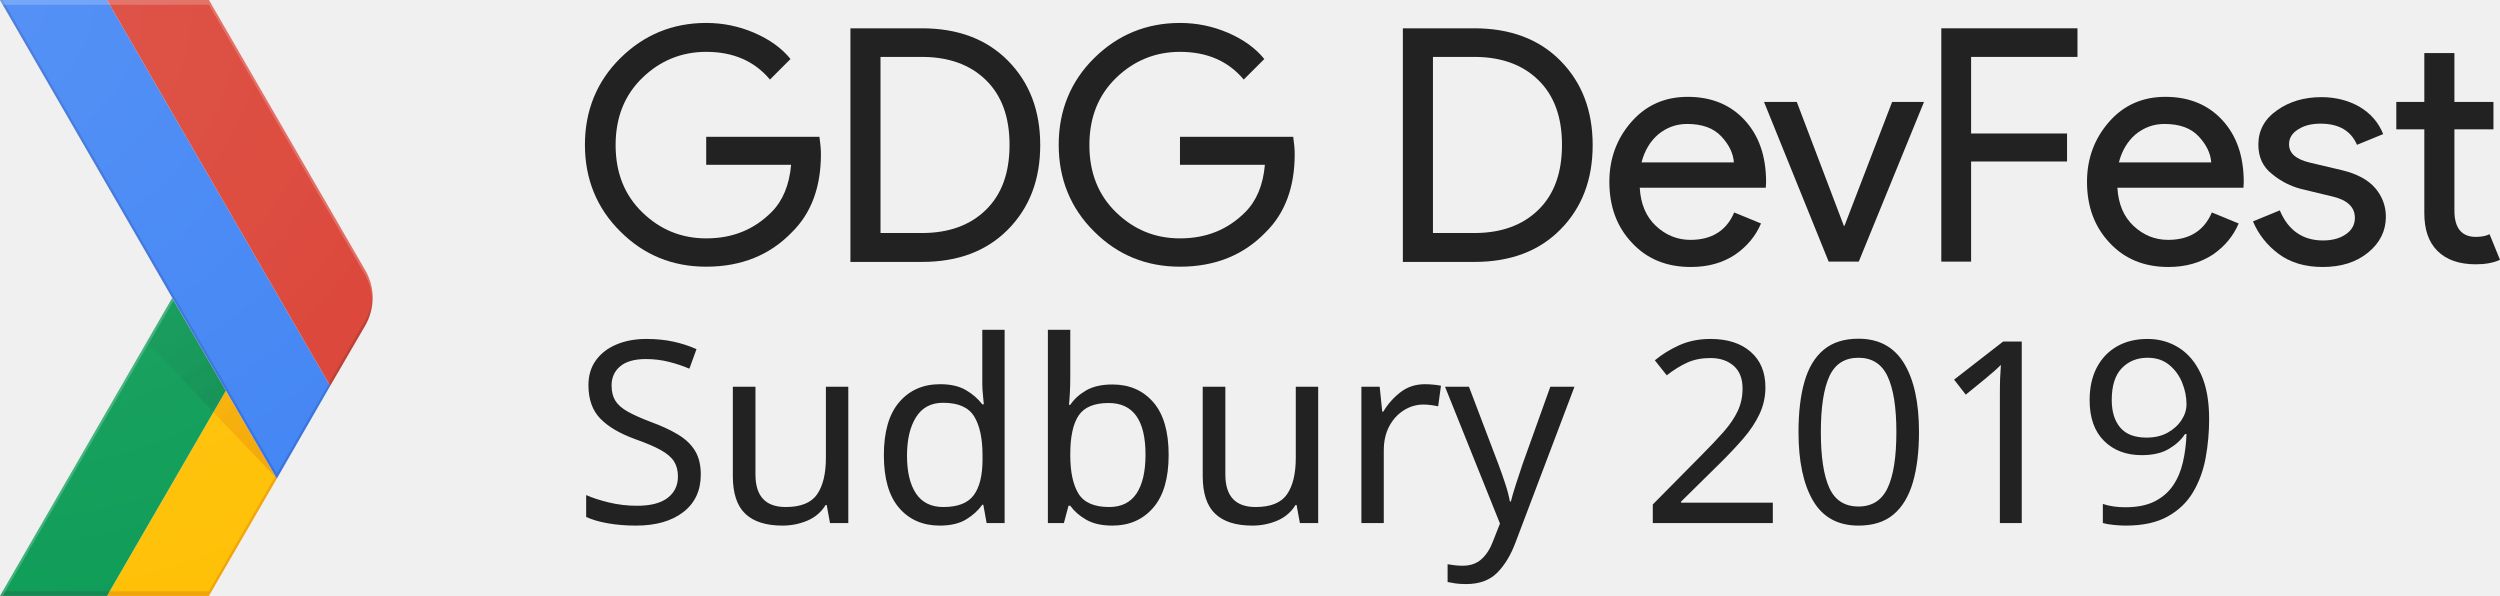
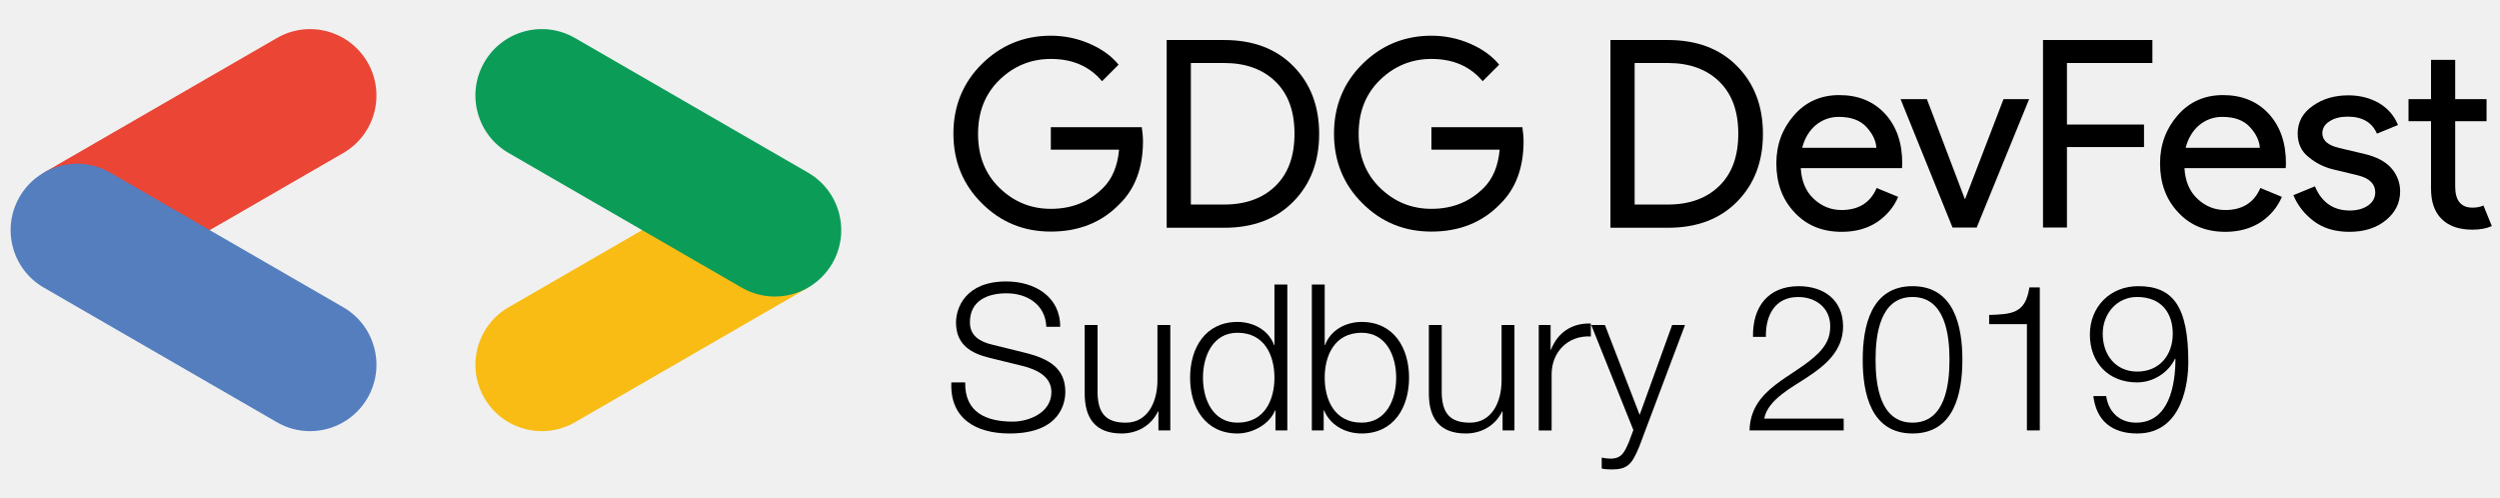
- <svg xmlns="http://www.w3.org/2000/svg" version="1.1" viewBox="0 0 839 200" id="Layer_4">
-   <defs id="defs74" />
-   <style id="style2">.st0{fill:none;} .st1{fill:#FFC107;} .st2{fill:#0F9D58;} .st3{opacity:0.2;fill:#BF360C;enable-background:new ;} .st4{opacity:0.2;fill:#263238;enable-background:new ;} .st5{opacity:0.2;fill:#FFFFFF;enable-background:new ;} .st6{fill:url(#XMLID_126_);} .st7{fill:url(#XMLID_127_);} .st8{fill:#4285F4;} .st9{fill:#DB4437;} .st10{opacity:0.2;fill:#1A237E;enable-background:new ;} .st11{opacity:0.2;fill:#3E2723;enable-background:new ;} .st12{fill:url(#XMLID_128_);} .st13{fill:#222222;}</style>
-   <g id="XMLID_60_">
-     <g id="XMLID_61_">
-       <g id="XMLID_62_">
-         <path d="M122.5 90.6L70.1 0H0l57.8 100L0 200h70.1l52.4-90.6c3.3-5.8 3.3-13 0-18.8z" class="st0" id="XMLID_106_" />
-         <path d="M92.4 159.8l-16.6-28.7L35.9 200h34.2l22.8-39.4z" class="st1" id="XMLID_105_" />
-         <path d="M122.5 90.6L70.1 0H0l57.8 100L0 200h70.1l52.4-90.6c3.3-5.8 3.3-13 0-18.8z" class="st0" id="XMLID_104_" />
-         <path d="M57.8 100l18 31.1L35.9 200H0z" class="st2" id="XMLID_103_" />
-         <path d="M122.5 90.6L70.1 0H0l57.8 100L0 200h70.1l52.4-90.6c3.3-5.8 3.3-13 0-18.8z" class="st0" id="XMLID_102_" />
-         <path d="M70.1 198.4H36.8l-.9 1.6h34.2l22.8-39.4-.5-.8z" class="st3" id="XMLID_101_" />
-         <path d="M122.5 90.6L70.1 0H0l57.8 100L0 200h70.1l52.4-90.6c3.3-5.8 3.3-13 0-18.8z" class="st0" id="XMLID_100_" />
-         <path d="M.9 198.4L0 200h35.9l.9-1.6z" class="st4" id="XMLID_99_" />
-         <path d="M122.5 90.6L70.1 0H0l57.8 100L0 200h70.1l52.4-90.6c3.3-5.8 3.3-13 0-18.8z" class="st0" id="XMLID_98_" />
-         <path d="M0 200h.9l57.4-99.2-.5-.8z" class="st5" id="XMLID_96_" />
-         <path d="M122.5 90.6L70.1 0H0l57.8 100L0 200h70.1l52.4-90.6c3.3-5.8 3.3-13 0-18.8z" class="st0" id="XMLID_94_" />
-         <radialGradient gradientUnits="userSpaceOnUse" gradientTransform="matrix(1 0 0 -1 0 2867.46)" r="69.162" cy="2707.501" cx="92.62" id="XMLID_126_">
-           <stop id="stop15" stop-opacity=".2" stop-color="#BF360C" offset="0" />
-           <stop id="stop17" stop-opacity=".02" stop-color="#BF360C" offset="1" />
-         </radialGradient>
-         <path d="M92.9 160.6l-17.1-29.5-4.2 7.2z" class="st6" id="XMLID_92_" />
-         <path d="M122.5 90.6L70.1 0H0l57.8 100L0 200h70.1l52.4-90.6c3.3-5.8 3.3-13 0-18.8z" class="st0" id="XMLID_90_" />
-         <radialGradient gradientUnits="userSpaceOnUse" gradientTransform="matrix(1 0 0 -1 0 2867.46)" r="69.723" cy="2707.063" cx="92.423" id="XMLID_127_">
-           <stop id="stop22" stop-opacity=".2" stop-color="#263238" offset="0" />
-           <stop id="stop24" stop-opacity=".02" stop-color="#263238" offset="1" />
-         </radialGradient>
-         <path d="M71.6 138.3l4.2-7.2-18-31.1-8.5 14.8z" class="st7" id="XMLID_89_" />
-         <path d="M122.5 90.6L70.1 0H0l57.8 100L0 200h70.1l52.4-90.6c3.3-5.8 3.3-13 0-18.8z" class="st0" id="XMLID_88_" />
-         <g id="XMLID_85_">
-           <g id="XMLID_86_">
-             <path d="M35.9 0H0l92.9 160.6 17.9-31.1z" class="st8" id="XMLID_87_" />
-           </g>
-         </g>
-         <path d="M122.5 90.6L70.1 0H0l57.8 100L0 200h70.1l52.4-90.6c3.3-5.8 3.3-13 0-18.8z" class="st0" id="XMLID_84_" />
-         <path d="M122.5 109.4c3.4-5.8 3.4-13 0-18.8L70.1 0H35.9l74.9 129.5 11.7-20.1z" class="st9" id="XMLID_83_" />
-         <path d="M122.5 90.6L70.1 0H0l57.8 100L0 200h70.1l52.4-90.6c3.3-5.8 3.3-13 0-18.8z" class="st0" id="XMLID_82_" />
-         <path d="M110.8 129.5l-.4-.8L92.9 159 .9 0H0l92.9 160.6 17.9-31.1z" class="st10" id="XMLID_71_" />
-         <path d="M122.5 90.6L70.1 0H0l57.8 100L0 200h70.1l52.4-90.6c3.3-5.8 3.3-13 0-18.8z" class="st0" id="XMLID_69_" />
-         <path d="M70.1 1.6l52.4 90.6c1.5 2.7 2.3 5.6 2.5 8.6.1-3.5-.7-7-2.5-10.2L70.1 0H0l.9 1.6h69.2z" class="st5" id="XMLID_67_" />
-         <path d="M122.5 90.6L70.1 0H0l57.8 100L0 200h70.1l52.4-90.6c3.3-5.8 3.3-13 0-18.8z" class="st0" id="XMLID_66_" />
-         <path d="M110.8 129.5l11.6-20.1c1.8-3.1 2.6-6.7 2.5-10.2-.1 3-.9 5.9-2.5 8.6l-12.1 20.9.5.8z" class="st11" id="XMLID_65_" />
-         <path d="M122.5 90.6L70.1 0H0l57.8 100L0 200h70.1l52.4-90.6c3.3-5.8 3.3-13 0-18.8z" class="st0" id="XMLID_64_" />
-         <radialGradient gradientUnits="userSpaceOnUse" gradientTransform="matrix(1 0 0 -1 0 2867.46)" r="209.922" cy="2865.898" cx="-1.563" id="XMLID_128_">
-           <stop id="stop41" stop-opacity=".1" stop-color="#FFF" offset="0" />
-           <stop id="stop43" stop-opacity="0" stop-color="#FFF" offset="1" />
-         </radialGradient>
-         <path d="M122.5 90.6L70.1 0H0l57.8 100L0 200h70.1l52.4-90.6c3.3-5.8 3.3-13 0-18.8z" class="st12" id="XMLID_63_" />
-       </g>
+ <svg xmlns="http://www.w3.org/2000/svg" version="1.1" id="Layer_1" x="0px" y="0px" viewBox="0 0 1044 207.56" style="enable-background:new 0 0 1044 207.56;" xml:space="preserve">
+   <style type="text/css">
+ 	.st0{enable-background:new    ;}
+ 	.st1{fill:#EA4535;}
+ 	.st2{fill:#557EBF;}
+ 	.st3{fill:#F9BC15;}
+ 	.st4{fill:#0B9D58;}
+ </style>
+   <g id="XMLID_7_">
+     <path id="XMLID_2_" d="M477.5,59.01c0,10.9-3.2,19.7-9.7,26.1c-7.4,7.7-17,11.6-28.8,11.6c-11.3,0-20.9-3.9-28.8-11.8   c-7.9-7.8-11.9-17.6-11.9-29.1s4-21.3,11.9-29.1s17.5-11.8,28.8-11.8c5.6,0,11,1.1,16.1,3.3s9.2,5.1,12.2,8.8l-6.9,6.9   c-5.2-6.2-12.3-9.3-21.4-9.3c-8.2,0-15.4,2.9-21.4,8.7s-9,13.3-9,22.6s3,16.8,9,22.6c6,5.8,13.1,8.7,21.4,8.7   c8.8,0,16-2.9,21.9-8.8c3.8-3.8,6-9.1,6.6-15.9H439v-9.4h38C477.3,55.21,477.5,57.11,477.5,59.01L477.5,59.01z" />
+     <path id="XMLID_4_" d="M487.4,95.01v-78.3h24c12,0,21.7,3.6,28.9,10.9s10.8,16.7,10.8,28.3s-3.6,21-10.8,28.3   c-7.2,7.3-16.8,10.9-28.9,10.9h-24V95.01z M497.5,85.41h13.9c9,0,16.2-2.6,21.5-7.8c5.3-5.2,7.9-12.4,7.9-21.8   c0-9.3-2.6-16.5-7.9-21.7s-12.5-7.8-21.5-7.8h-13.9C497.5,26.31,497.5,85.41,497.5,85.41z" />
+     <path id="XMLID_8_" d="M636.5,59.01c0,10.9-3.2,19.7-9.7,26.1c-7.4,7.7-17,11.6-28.8,11.6c-11.3,0-20.9-3.9-28.8-11.8   c-7.9-7.8-11.9-17.6-11.9-29.1s4-21.3,11.9-29.1c7.9-7.8,17.5-11.8,28.8-11.8c5.6,0,11,1.1,16.1,3.3c5.1,2.2,9.2,5.1,12.2,8.8   l-6.9,6.9c-5.2-6.2-12.3-9.3-21.4-9.3c-8.2,0-15.4,2.9-21.4,8.7s-9,13.3-9,22.6s3,16.8,9,22.6c6,5.8,13.1,8.7,21.4,8.7   c8.8,0,16-2.9,21.9-8.8c3.8-3.8,6-9.1,6.6-15.9H598v-9.4h38C636.3,55.21,636.5,57.11,636.5,59.01L636.5,59.01z" />
+     <path id="XMLID_10_" d="M672.8,95.01v-78.3h24c12,0,21.7,3.6,28.9,10.9s10.8,16.7,10.8,28.3s-3.6,21-10.8,28.3   s-16.8,10.9-28.9,10.9h-24V95.01z M682.9,85.41h13.9c9,0,16.2-2.6,21.5-7.8c5.3-5.2,7.9-12.4,7.9-21.8c0-9.3-2.6-16.5-7.9-21.7   c-5.3-5.2-12.5-7.8-21.5-7.8h-13.9C682.9,26.31,682.9,85.41,682.9,85.41z" />
+     <path id="XMLID_13_" d="M769.4,96.81c-8.1,0-14.7-2.7-19.7-8.1c-5.1-5.4-7.6-12.2-7.6-20.5c0-7.8,2.5-14.5,7.4-20.1   s11.2-8.4,18.9-8.4c7.9,0,14.3,2.6,19.1,7.8s7.2,12.1,7.2,20.8l-0.1,1.9h-42.3c0.3,5.4,2.1,9.7,5.4,12.8c3.3,3.1,7.2,4.7,11.6,4.7   c7.2,0,12.1-3.1,14.7-9.2l9,3.7c-1.8,4.2-4.6,7.6-8.6,10.4C780.2,95.41,775.3,96.81,769.4,96.81L769.4,96.81z M783.9,61.81   c-0.2-3.1-1.6-6-4.2-8.8c-2.6-2.8-6.4-4.2-11.5-4.2c-3.7,0-6.9,1.2-9.7,3.5c-2.7,2.3-4.6,5.5-5.6,9.4h31V61.81z" />
+     <path id="XMLID_16_" d="M815.7,95.01L794,41.41h11l15.8,41.6h0.2l16-41.6h10.7l-21.9,53.6H815.7z" />
+     <path id="XMLID_18_" d="M863.6,95.01h-10.1v-78.3h45.7v9.6h-35.7v25.7h32.2v9.4h-32.2v33.6H863.6z" />
+     <path id="XMLID_20_" d="M929.7,96.81c-8.1,0-14.7-2.7-19.7-8.1c-5.1-5.4-7.6-12.2-7.6-20.5c0-7.8,2.5-14.5,7.4-20.1   s11.2-8.4,18.9-8.4c7.9,0,14.3,2.6,19.1,7.8s7.2,12.1,7.2,20.8l-0.1,1.9h-42.3c0.3,5.4,2.1,9.7,5.4,12.8c3.3,3.1,7.2,4.7,11.6,4.7   c7.2,0,12.1-3.1,14.7-9.2l9,3.7c-1.8,4.2-4.6,7.6-8.6,10.4C940.4,95.41,935.5,96.81,929.7,96.81L929.7,96.81z M944.1,61.81   c-0.2-3.1-1.6-6-4.2-8.8c-2.6-2.8-6.4-4.2-11.5-4.2c-3.7,0-6.9,1.2-9.7,3.5c-2.7,2.3-4.6,5.5-5.6,9.4h31V61.81z" />
+     <path id="XMLID_27_" d="M981.5,96.81c-6,0-10.9-1.5-14.8-4.4c-3.9-2.9-6.8-6.6-8.6-10.9l9-3.7c2.8,6.7,7.7,10.1,14.5,10.1   c3.1,0,5.7-0.7,7.7-2.1s3-3.2,3-5.5c0-3.5-2.4-5.9-7.3-7.1l-10.8-2.6c-3.4-0.9-6.7-2.5-9.7-5c-3.1-2.4-4.6-5.7-4.6-9.9   c0-4.7,2.1-8.6,6.3-11.5c4.2-3,9.2-4.4,14.9-4.4c4.7,0,9,1.1,12.7,3.2c3.7,2.2,6.4,5.2,8,9.2l-8.8,3.6c-2-4.7-6.1-7.1-12.2-7.1   c-3,0-5.5,0.6-7.5,1.9c-2,1.2-3.1,2.9-3.1,5c0,3.1,2.4,5.1,7.1,6.2l10.6,2.5c5,1.2,8.8,3.2,11.2,6c2.4,2.8,3.6,6.1,3.6,9.6   c0,4.8-2,8.8-5.9,12C992.8,95.21,987.7,96.81,981.5,96.81L981.5,96.81z" />
+     <path id="XMLID_29_" d="M1032.9,95.91c-5.6,0-9.9-1.5-12.9-4.5s-4.4-7.2-4.4-12.7v-28.1h-9.4v-9.2h9.4v-16.4h10.1v16.4h13.1v9.2   h-13.1v27.3c0,5.8,2.4,8.8,7.2,8.8c1.8,0,3.4-0.3,4.6-0.9l3.5,8.6C1038.8,95.41,1036.1,95.91,1032.9,95.91L1032.9,95.91z" />
+     <g class="st0">
+       <path d="M403.23,159.69c-0.26,12.54,8.79,16.38,19.88,16.38c6.4,0,16.13-3.5,16.13-12.37c0-6.91-6.91-9.64-12.54-11.01    l-13.57-3.33c-7.17-1.79-13.74-5.2-13.74-14.68c0-5.97,3.84-17.15,20.99-17.15c12.03,0,22.61,6.48,22.53,18.94h-5.8    c-0.34-9.3-8.02-13.99-16.64-13.99c-7.94,0-15.27,3.07-15.27,12.12c0,5.72,4.27,8.11,9.22,9.3l14.85,3.67    c8.62,2.3,15.79,6.06,15.79,16.04c0,4.18-1.71,17.41-23.29,17.41c-14.42,0-25-6.49-24.32-21.33H403.23z" />
+       <path d="M488.9,179.74h-4.95v-7.94h-0.17c-2.82,5.89-8.62,9.22-15.19,9.22c-11.09,0-15.44-6.49-15.44-16.72v-28.58h5.38v28.67    c0.26,7.94,3.24,12.12,11.78,12.12c9.21,0,13.23-8.7,13.23-17.66v-23.12h5.38V179.74z" />
+       <path d="M537.8,179.74h-4.95v-8.36h-0.17c-2.3,5.72-9.3,9.64-15.7,9.64c-13.4,0-19.8-10.84-19.8-23.29s6.4-23.29,19.8-23.29    c6.57,0,12.97,3.33,15.27,9.64h0.17v-25.26h5.38V179.74z M516.98,176.5c11.43,0,15.44-9.64,15.44-18.77s-4.01-18.77-15.44-18.77    c-10.24,0-14.42,9.64-14.42,18.77S506.74,176.5,516.98,176.5z" />
+       <path d="M548.04,118.82h5.38v25.26h0.17c2.3-6.31,8.7-9.64,15.27-9.64c13.4,0,19.8,10.84,19.8,23.29s-6.4,23.29-19.8,23.29    c-7.08,0-13.23-3.67-15.7-9.64h-0.17v8.36h-4.95V118.82z M568.86,138.96c-11.43,0-15.44,9.64-15.44,18.77s4.01,18.77,15.44,18.77    c10.24,0,14.42-9.64,14.42-18.77S579.1,138.96,568.86,138.96z" />
+       <path d="M632.68,179.74h-4.95v-7.94h-0.17c-2.82,5.89-8.62,9.22-15.19,9.22c-11.09,0-15.44-6.49-15.44-16.72v-28.58h5.38v28.67    c0.26,7.94,3.24,12.12,11.77,12.12c9.22,0,13.23-8.7,13.23-17.66v-23.12h5.38V179.74z" />
+       <path d="M642.84,135.71h4.95v10.33h0.17c2.73-7.08,8.7-11.26,16.64-10.92v5.38c-9.73-0.51-16.38,6.66-16.38,15.79v23.46h-5.38    V135.71z" />
+       <path d="M664.77,135.71h5.72l14.51,37.54l13.57-37.54h5.38l-19.11,50.77c-3.07,7.42-4.86,9.56-11.6,9.56    c-2.13-0.09-3.24-0.09-4.1-0.43v-4.52c1.28,0.26,2.47,0.43,3.67,0.43c4.78,0,5.89-2.82,7.68-6.91l1.88-5.03L664.77,135.71z" />
+       <path d="M770.24,179.74H730.9c0.43-17.75,18.6-22.1,28.76-32.25c3.24-3.33,4.95-6.48,4.95-11.26c0-7.76-6.14-12.2-13.4-12.2    c-9.81,0-13.65,7.85-13.48,16.64h-5.38c-0.26-12.29,6.14-21.16,19.11-21.16c10.41,0,18.52,5.72,18.52,16.81    c0,9.98-7.25,16.21-15.02,21.25c-5.8,3.93-16.47,9.22-17.92,17.24h33.19V179.74z" />
+       <path d="M819.82,150.22c0,13.99-3.41,30.8-20.82,30.8c-17.41,0-20.82-16.81-20.82-30.72c0-13.99,3.41-30.8,20.82-30.8    C816.41,119.5,819.82,136.31,819.82,150.22z M783.55,150.22c0,10.41,1.79,26.28,15.44,26.28s15.44-15.87,15.44-26.28    c0-10.32-1.79-26.2-15.44-26.2S783.55,139.89,783.55,150.22z" />
+       <path d="M831,131.53c9.39-0.34,15.19-0.51,16.81-11.52h4.35v59.73h-5.38v-44.37H831V131.53z" />
+       <path d="M879.9,165.41c0.94,6.57,5.55,11.09,12.46,11.09c13.91,0,16.47-15.87,16.47-26.71h-0.17c-2.82,5.89-9.13,9.9-15.87,9.9    c-11.95,0-19.71-8.28-19.71-19.97c0-11.6,8.45-20.22,20.22-20.22c14.51,0,20.91,8.45,20.91,31.74c0,7.08-1.79,29.78-21.33,29.78    c-10.5,0-17.07-5.21-18.35-15.62H879.9z M907.71,139.38c0-8.45-4.52-15.36-14.93-15.36c-8.53,0-14.33,7.08-14.33,15.36    c0,8.7,5.29,15.79,14.42,15.79C902.25,155.17,907.71,148.17,907.71,139.38z" />
    </g>
  </g>
-   <g id="XMLID_7_">
-     <path d="M275.5 51.8c0 10.9-3.2 19.7-9.7 26.1-7.4 7.7-17 11.6-28.8 11.6-11.3 0-20.9-3.9-28.8-11.8-7.9-7.8-11.9-17.6-11.9-29.1s4-21.3 11.9-29.1c7.9-7.8 17.5-11.8 28.8-11.8 5.6 0 11 1.1 16.1 3.3 5.1 2.2 9.2 5.1 12.2 8.8l-6.9 6.9c-5.2-6.2-12.3-9.3-21.4-9.3-8.2 0-15.4 2.9-21.4 8.7-6 5.8-9 13.3-9 22.6s3 16.8 9 22.6c6 5.8 13.1 8.7 21.4 8.7 8.8 0 16-2.9 21.9-8.8 3.8-3.8 6-9.1 6.6-15.9H237v-9.4h38c.3 2.1.5 4 .5 5.9z" class="st13" id="XMLID_2_" />
-     <path d="M285.4 87.8V9.5h24c12 0 21.7 3.6 28.9 10.9 7.2 7.3 10.8 16.7 10.8 28.3s-3.6 21-10.8 28.3c-7.2 7.3-16.8 10.9-28.9 10.9h-24zm10.1-9.6h13.9c9 0 16.2-2.6 21.5-7.8 5.3-5.2 7.9-12.4 7.9-21.8 0-9.3-2.6-16.5-7.9-21.7-5.3-5.2-12.5-7.8-21.5-7.8h-13.9v59.1z" class="st13" id="XMLID_4_" />
-     <path d="M434.5 51.8c0 10.9-3.2 19.7-9.7 26.1-7.4 7.7-17 11.6-28.8 11.6-11.3 0-20.9-3.9-28.8-11.8-7.9-7.8-11.9-17.6-11.9-29.1s4-21.3 11.9-29.1c7.9-7.8 17.5-11.8 28.8-11.8 5.6 0 11 1.1 16.1 3.3 5.1 2.2 9.2 5.1 12.2 8.8l-6.9 6.9c-5.2-6.2-12.3-9.3-21.4-9.3-8.2 0-15.4 2.9-21.4 8.7-6 5.8-9 13.3-9 22.6s3 16.8 9 22.6c6 5.8 13.1 8.7 21.4 8.7 8.8 0 16-2.9 21.9-8.8 3.8-3.8 6-9.1 6.6-15.9H396v-9.4h38c.3 2.1.5 4 .5 5.9z" class="st13" id="XMLID_8_" />
-     <path d="M470.8 87.8V9.5h24c12 0 21.7 3.6 28.9 10.9 7.2 7.3 10.8 16.7 10.8 28.3s-3.6 21-10.8 28.3c-7.2 7.3-16.8 10.9-28.9 10.9h-24zm10.1-9.6h13.9c9 0 16.2-2.6 21.5-7.8 5.3-5.2 7.9-12.4 7.9-21.8 0-9.3-2.6-16.5-7.9-21.7-5.3-5.2-12.5-7.8-21.5-7.8h-13.9v59.1z" class="st13" id="XMLID_10_" />
-     <path d="M567.4 89.6c-8.1 0-14.7-2.7-19.7-8.1-5.1-5.4-7.6-12.2-7.6-20.5 0-7.8 2.5-14.5 7.4-20.1 4.9-5.6 11.2-8.4 18.9-8.4 7.9 0 14.3 2.6 19.1 7.8 4.8 5.2 7.2 12.1 7.2 20.8l-.1 1.9h-42.3c.3 5.4 2.1 9.7 5.4 12.8 3.3 3.1 7.2 4.7 11.6 4.7 7.2 0 12.1-3.1 14.7-9.2l9 3.7c-1.8 4.2-4.6 7.6-8.6 10.4-4.2 2.8-9.1 4.2-15 4.2zm14.5-35c-.2-3.1-1.6-6-4.2-8.8-2.6-2.8-6.4-4.2-11.5-4.2-3.7 0-6.9 1.2-9.7 3.5-2.7 2.3-4.6 5.5-5.6 9.4h31z" class="st13" id="XMLID_13_" />
-     <path d="M613.7 87.8L592 34.2h11l15.8 41.6h.2l16-41.6h10.7l-21.9 53.6h-10.1z" class="st13" id="XMLID_16_" />
-     <path d="M661.6 87.8h-10.1V9.5h45.7v9.6h-35.7v25.7h32.2v9.4h-32.2v33.6z" class="st13" id="XMLID_18_" />
-     <path d="M727.7 89.6c-8.1 0-14.7-2.7-19.7-8.1-5.1-5.4-7.6-12.2-7.6-20.5 0-7.8 2.5-14.5 7.4-20.1 4.9-5.6 11.2-8.4 18.9-8.4 7.9 0 14.3 2.6 19.1 7.8 4.8 5.2 7.2 12.1 7.2 20.8l-.1 1.9h-42.3c.3 5.4 2.1 9.7 5.4 12.8 3.3 3.1 7.2 4.7 11.6 4.7 7.2 0 12.1-3.1 14.7-9.2l9 3.7c-1.8 4.2-4.6 7.6-8.6 10.4-4.3 2.8-9.2 4.2-15 4.2zm14.4-35c-.2-3.1-1.6-6-4.2-8.8-2.6-2.8-6.4-4.2-11.5-4.2-3.7 0-6.9 1.2-9.7 3.5-2.7 2.3-4.6 5.5-5.6 9.4h31z" class="st13" id="XMLID_20_" />
-     <path d="M779.5 89.6c-6 0-10.9-1.5-14.8-4.4-3.9-2.9-6.8-6.6-8.6-10.9l9-3.7c2.8 6.7 7.7 10.1 14.5 10.1 3.1 0 5.7-.7 7.7-2.1 2-1.4 3-3.2 3-5.5 0-3.5-2.4-5.9-7.3-7.1l-10.8-2.6c-3.4-.9-6.7-2.5-9.7-5-3.1-2.4-4.6-5.7-4.6-9.9 0-4.7 2.1-8.6 6.3-11.5 4.2-3 9.2-4.4 14.9-4.4 4.7 0 9 1.1 12.7 3.2 3.7 2.2 6.4 5.2 8 9.2l-8.8 3.6c-2-4.7-6.1-7.1-12.2-7.1-3 0-5.5.6-7.5 1.9-2 1.2-3.1 2.9-3.1 5 0 3.1 2.4 5.1 7.1 6.2l10.6 2.5c5 1.2 8.8 3.2 11.2 6 2.4 2.8 3.6 6.1 3.6 9.6 0 4.8-2 8.8-5.9 12-4 3.3-9.1 4.9-15.3 4.9z" class="st13" id="XMLID_27_" />
-     <path d="M830.9 88.7c-5.6 0-9.9-1.5-12.9-4.5s-4.4-7.2-4.4-12.7V43.4h-9.4v-9.2h9.4V17.8h10.1v16.4h13.1v9.2h-13.1v27.3c0 5.8 2.4 8.8 7.2 8.8 1.8 0 3.4-.3 4.6-.9l3.5 8.6c-2.2 1-4.9 1.5-8.1 1.5z" class="st13" id="XMLID_29_" />
-     <text id="text160" y="175.529" x="192.355" style="font-style:normal;font-weight:normal;font-size:40px;line-height:25px;font-family:Sans;letter-spacing:0px;word-spacing:0px;fill:#222222;fill-opacity:1;stroke:none;stroke-width:1px;stroke-linecap:butt;stroke-linejoin:miter;stroke-opacity:1" xml:space="preserve">
-       <tspan id="tspan158" y="175.529" x="192.355">
-         <tspan id="tspan156" style="font-style:normal;font-variant:normal;font-weight:normal;font-stretch:normal;font-size:85.333px;font-family:sans-serif;-inkscape-font-specification:sans-serif;fill:#222222" y="175.529" x="192.355">Sudbury 2019</tspan>
-       </tspan>
-     </text>
+   <g>
+     <g>
+       <path class="st1" d="M87.05,96.43L143.4,63.9c13.26-7.66,17.8-24.61,10.15-37.87c-7.66-13.26-24.61-17.81-37.87-10.15L18.31,72.09    L87.05,96.43z" />
+     </g>
+     <g>
+       <path class="st2" d="M129.51,180.05c9.58,0,18.9-4.97,24.04-13.87c7.66-13.26,3.11-30.22-10.15-37.87L46.03,72.09    c-13.26-7.66-30.22-3.11-37.87,10.15C0.5,95.5,5.04,112.46,18.31,120.11l97.37,56.21C120.04,178.85,124.81,180.05,129.51,180.05z" />
+     </g>
+     <g>
+       <path class="st3" d="M226.37,180.05c4.7,0,9.47-1.2,13.84-3.72l97.37-56.21L269.7,95.27l-57.22,33.04    c-13.26,7.66-17.8,24.61-10.15,37.87C207.46,175.07,216.78,180.05,226.37,180.05z" />
+     </g>
+     <g>
+       <path class="st4" d="M323.68,123.83c9.58,0,18.9-4.97,24.04-13.87c7.66-13.26,3.11-30.22-10.15-37.87L240.2,15.87    c-13.26-7.66-30.22-3.11-37.87,10.15c-7.66,13.26-3.11,30.22,10.15,37.87l97.37,56.22C314.21,122.63,318.98,123.83,323.68,123.83z    " />
+     </g>
  </g>
</svg>
